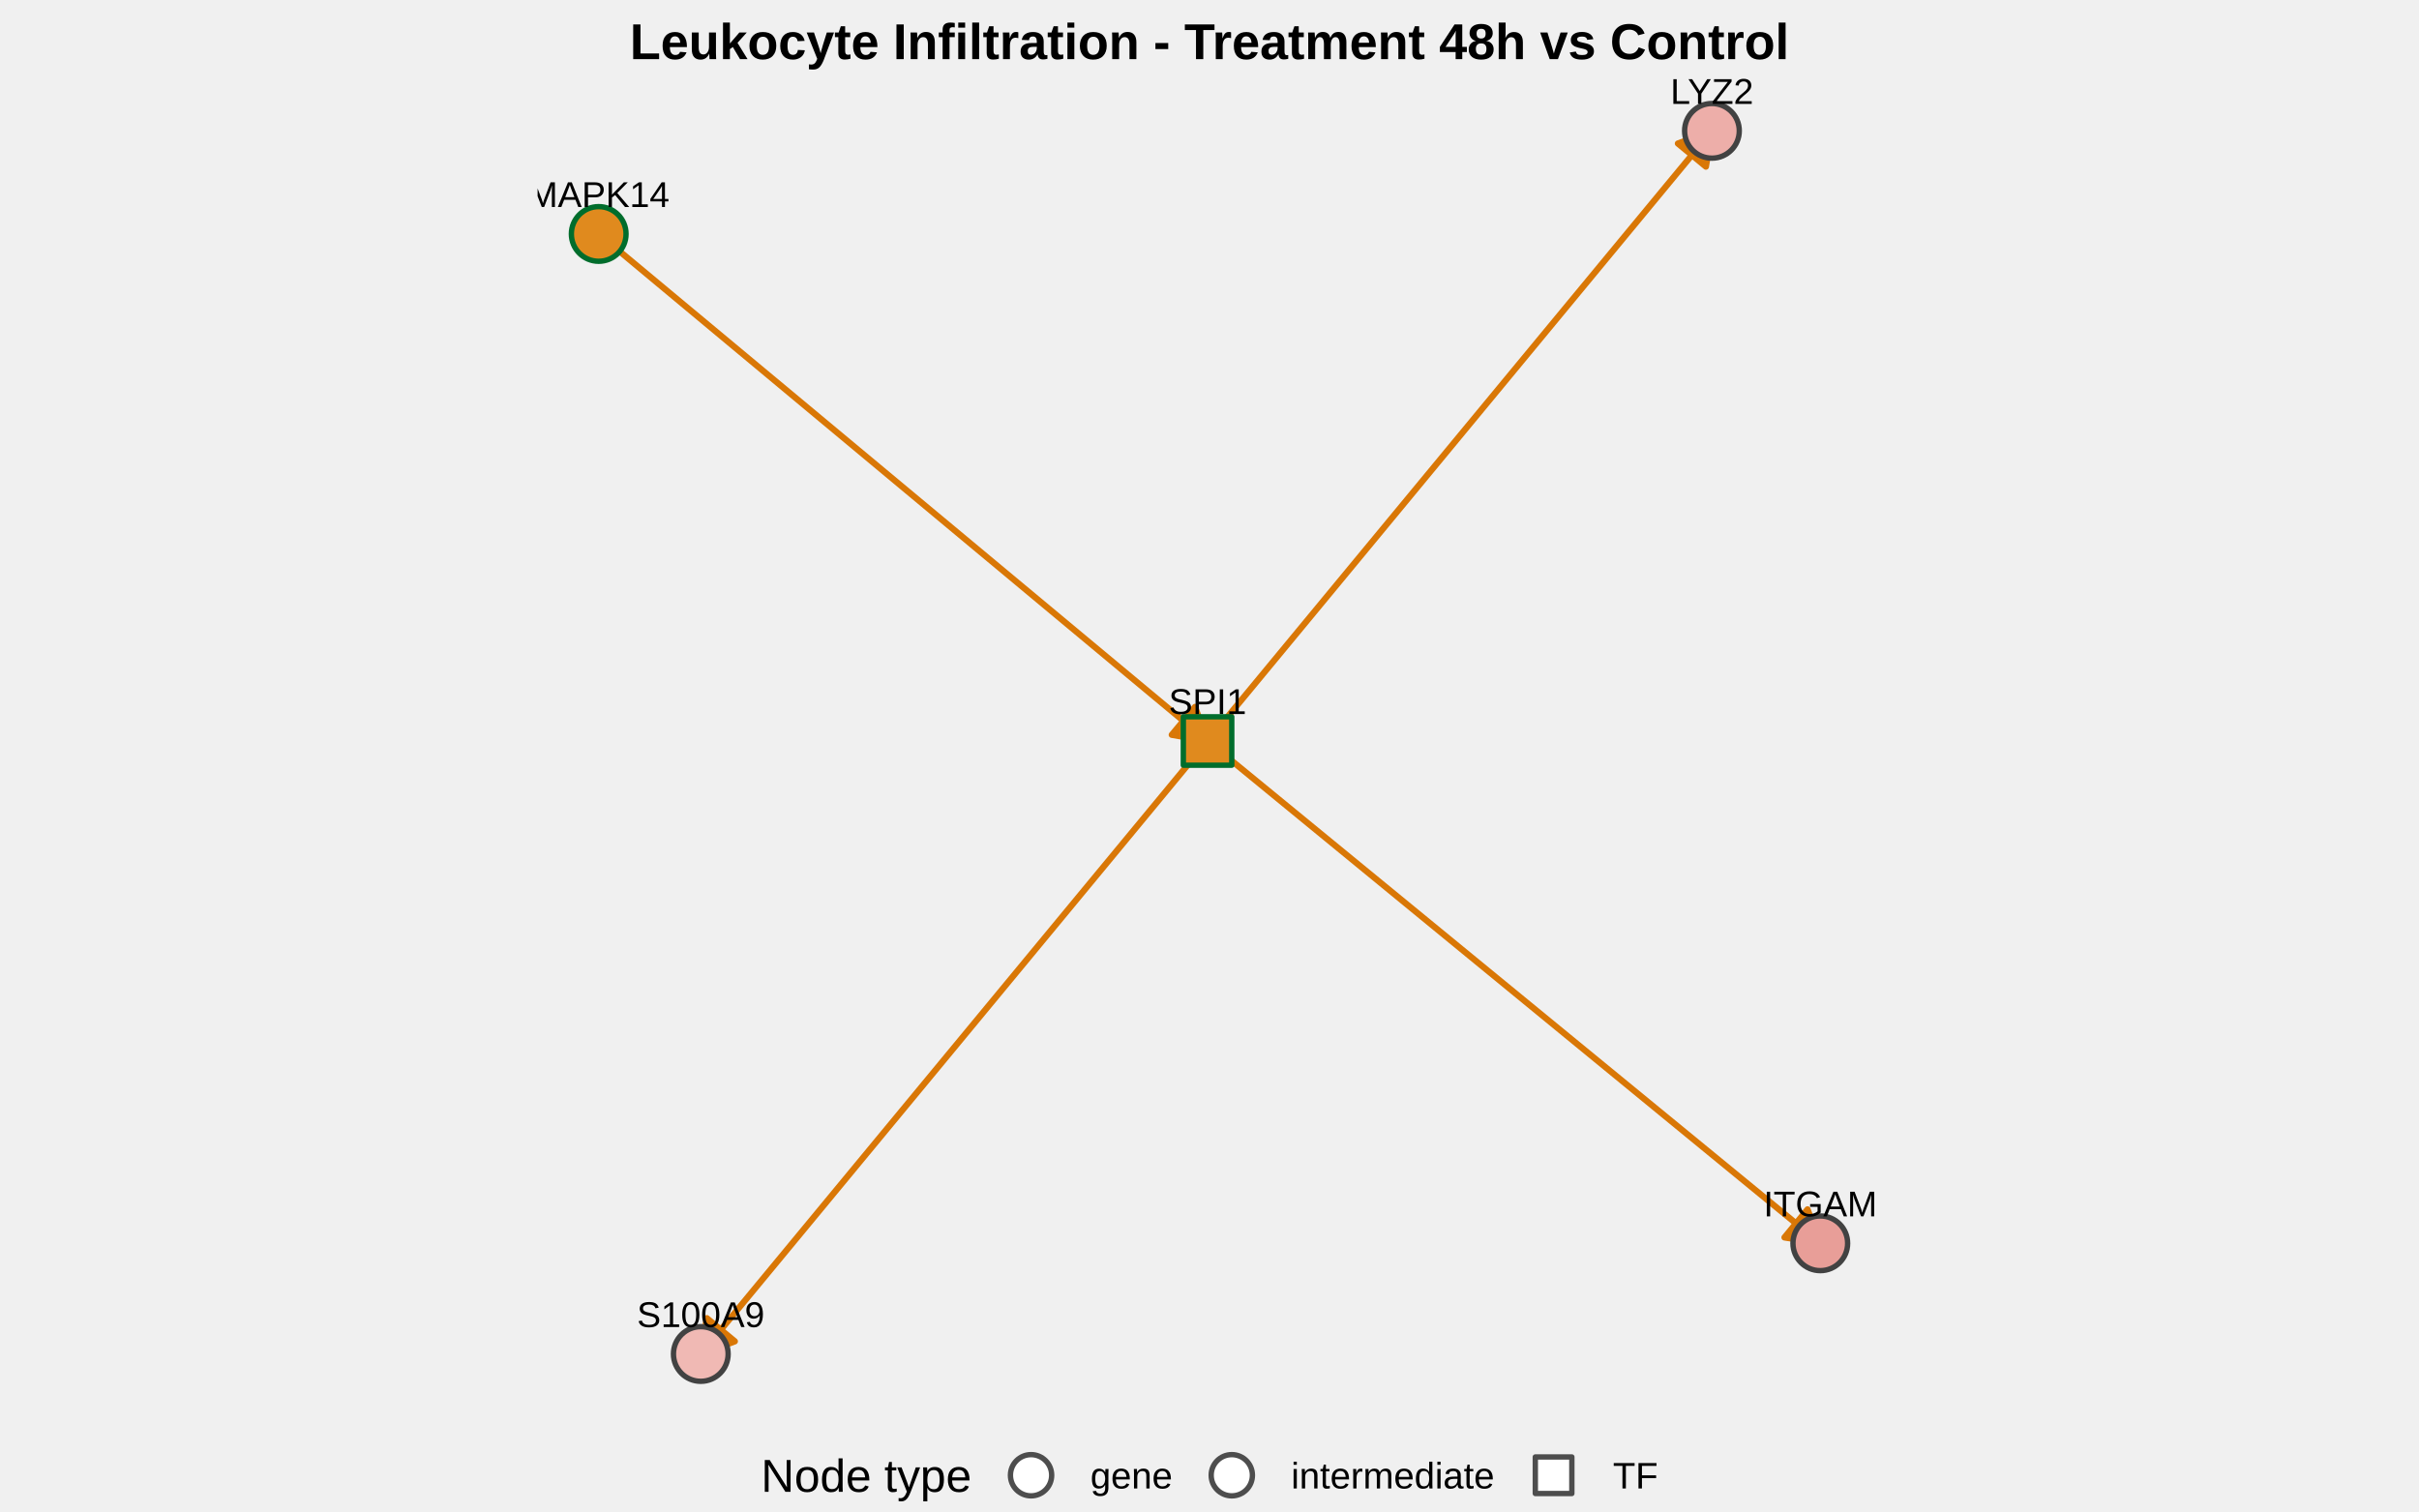
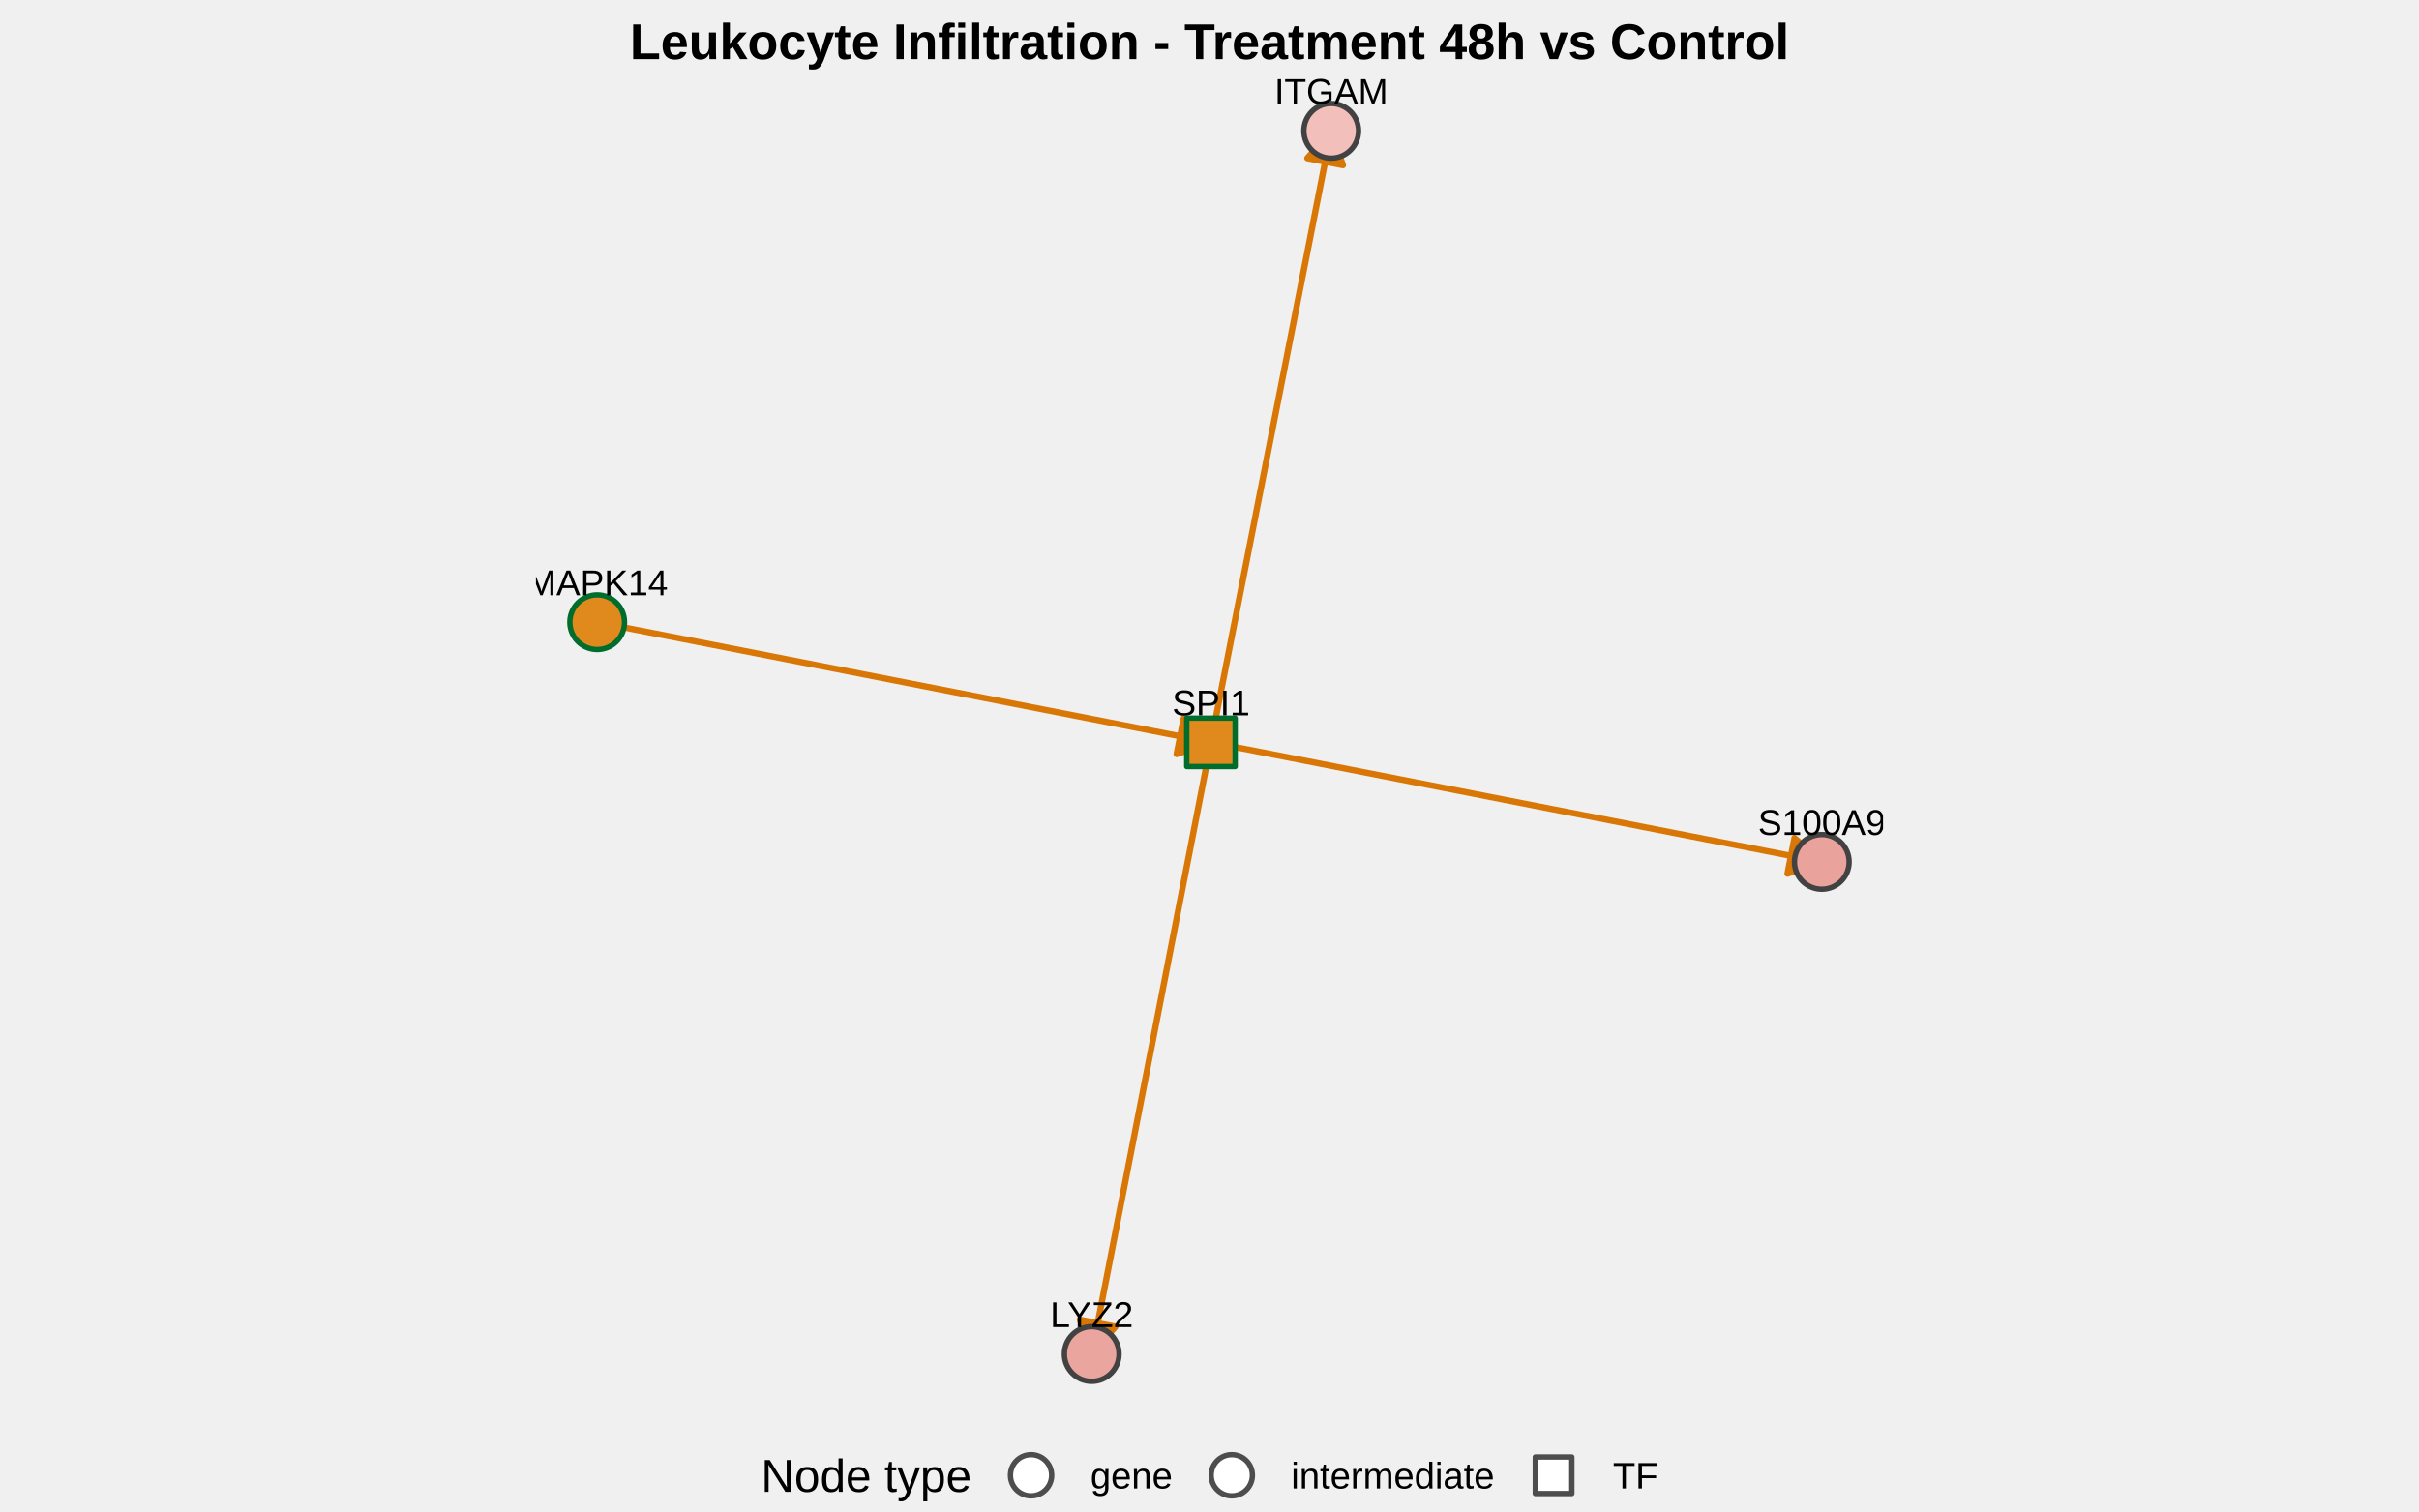
<svg xmlns="http://www.w3.org/2000/svg" width="576.00pt" height="360.00pt" viewBox="0 0 576.00 360.00">
  <g class="svglite">
    <defs>
      <style type="text/css">
    .svglite line, .svglite polyline, .svglite polygon, .svglite path, .svglite rect, .svglite circle {
      fill: none;
      stroke: #000000;
      stroke-linecap: round;
      stroke-linejoin: round;
      stroke-miterlimit: 10.00;
    }
    .svglite text {
      white-space: pre;
    }
    .svglite g.glyphgroup path {
      fill: inherit;
      stroke: none;
    }
  </style>
    </defs>
    <rect width="100%" height="100%" style="stroke: none; fill: none;" />
    <defs>
      <clipPath id="cpMC4wMHw1NzYuMDB8MC4wMHwzNjAuMDA=">
        <rect x="0.00" y="0.00" width="576.00" height="360.00" />
      </clipPath>
    </defs>
    <g clip-path="url(#cpMC4wMHw1NzYuMDB8MC4wMHwzNjAuMDA=)">
</g>
    <defs>
-       <clipPath id="cpMTI4LjAxfDQ0Ny45OXwwLjAwfDM2MC4wMA==">
-         <rect x="128.01" y="0.00" width="319.97" height="360.00" />
+       <clipPath id="cpMTI3LjYyfDQ0OC4zOHwwLjAwfDM2MC4wMA==">
+         <rect x="127.62" y="0.00" width="320.76" height="360.00" />
      </clipPath>
    </defs>
-     <g clip-path="url(#cpMTI4LjAxfDQ0Ny45OXwwLjAwfDM2MC4wMA==)">
-       <rect x="128.01" y="0.00" width="319.97" height="360.00" style="stroke-width: 0.00; stroke: none;" />
+     <g clip-path="url(#cpMTI3LjYyfDQ0OC4zOHwwLjAwfDM2MC4wMA==)">
+       <rect x="127.62" y="0.00" width="320.76" height="360.00" style="stroke-width: 0.00; stroke: none;" />
    </g>
    <g clip-path="url(#cpMC4wMHw1NzYuMDB8MC4wMHwzNjAuMDA=)">
</g>
    <defs>
-       <clipPath id="cpMTI4LjAxfDQ0Ny45OXwxNi42MHwzMzcuMDU=">
-         <rect x="128.01" y="16.60" width="319.97" height="320.45" />
+       <clipPath id="cpMTI3LjYyfDQ0OC4zOHwxNi42MHwzMzcuMDU=">
+         <rect x="127.62" y="16.60" width="320.76" height="320.45" />
      </clipPath>
    </defs>
-     <g clip-path="url(#cpMTI4LjAxfDQ0Ny45OXwxNi42MHwzMzcuMDU=)">
-       <line x1="142.56" y1="55.72" x2="287.54" y2="176.48" style="stroke-width: 1.49; stroke: #D97706;" />
-       <polygon points="279.02,175.01 287.54,176.48 284.55,168.37 " style="stroke-width: 1.49; stroke: #D97706; fill: #D97706;" />
-       <line x1="287.54" y1="176.48" x2="433.44" y2="296.12" style="stroke-width: 1.49; stroke: #D97706;" />
-       <polygon points="424.92,294.72 433.44,296.12 430.40,288.04 " style="stroke-width: 1.49; stroke: #D97706; fill: #D97706;" />
-       <line x1="287.54" y1="176.48" x2="407.64" y2="31.16" style="stroke-width: 1.49; stroke: #D97706;" />
-       <polygon points="406.20,39.68 407.64,31.16 399.54,34.18 " style="stroke-width: 1.49; stroke: #D97706; fill: #D97706;" />
-       <line x1="287.54" y1="176.48" x2="166.87" y2="322.48" style="stroke-width: 1.49; stroke: #D97706;" />
-       <polygon points="168.31,313.96 166.87,322.48 174.97,319.47 " style="stroke-width: 1.49; stroke: #D97706; fill: #D97706;" />
-       <circle cx="433.44" cy="296.12" r="6.51" style="stroke-width: 1.28; stroke: #424242; fill: #E89E98;" />
-       <circle cx="407.64" cy="31.16" r="6.51" style="stroke-width: 1.28; stroke: #424242; fill: #EDAEA9;" />
-       <circle cx="142.56" cy="55.72" r="6.51" style="stroke-width: 1.28; stroke: #006D2C; fill: #E08A1E;" />
-       <circle cx="166.87" cy="322.48" r="6.51" style="stroke-width: 1.28; stroke: #424242; fill: #F0B9B4;" />
-       <rect x="281.77" y="170.72" width="11.53" height="11.53" style="stroke-width: 1.28; stroke: #006D2C; fill: #E08A1E;" />
-       <text x="433.44" y="289.71" text-anchor="middle" style="font-size: 8.54px; font-family: &quot;Arial&quot;;" textLength="27.03px" lengthAdjust="spacingAndGlyphs">ITGAM</text>
-       <text x="407.64" y="24.74" text-anchor="middle" style="font-size: 8.54px; font-family: &quot;Arial&quot;;" textLength="19.77px" lengthAdjust="spacingAndGlyphs">LYZ2</text>
-       <text x="142.56" y="49.30" text-anchor="middle" style="font-size: 8.54px; font-family: &quot;Arial&quot;;" textLength="33.67px" lengthAdjust="spacingAndGlyphs">MAPK14</text>
-       <text x="166.87" y="316.07" text-anchor="middle" style="font-size: 8.54px; font-family: &quot;Arial&quot;;" textLength="30.38px" lengthAdjust="spacingAndGlyphs">S100A9</text>
-       <text x="287.54" y="170.06" text-anchor="middle" style="font-size: 8.54px; font-family: &quot;Arial&quot;;" textLength="18.50px" lengthAdjust="spacingAndGlyphs">SPI1</text>
+     <g clip-path="url(#cpMTI3LjYyfDQ0OC4zOHwxNi42MHwzMzcuMDU=)">
+       <line x1="142.20" y1="148.19" x2="288.35" y2="176.80" style="stroke-width: 1.49; stroke: #D97706;" />
+       <polygon points="280.18,179.60 288.35,176.80 281.84,171.12 " style="stroke-width: 1.49; stroke: #D97706; fill: #D97706;" />
+       <line x1="288.35" y1="176.80" x2="316.98" y2="31.16" style="stroke-width: 1.49; stroke: #D97706;" />
+       <polygon points="319.77,39.34 316.98,31.16 311.30,37.67 " style="stroke-width: 1.49; stroke: #D97706; fill: #D97706;" />
+       <line x1="288.35" y1="176.80" x2="259.95" y2="322.48" style="stroke-width: 1.49; stroke: #D97706;" />
+       <polygon points="257.14,314.31 259.95,322.48 265.62,315.97 " style="stroke-width: 1.49; stroke: #D97706; fill: #D97706;" />
+       <line x1="288.35" y1="176.80" x2="433.80" y2="205.28" style="stroke-width: 1.49; stroke: #D97706;" />
+       <polygon points="425.63,208.08 433.80,205.28 427.29,199.60 " style="stroke-width: 1.49; stroke: #D97706; fill: #D97706;" />
+       <circle cx="316.98" cy="31.16" r="6.51" style="stroke-width: 1.28; stroke: #424242; fill: #F2BFBB;" />
+       <circle cx="259.95" cy="322.48" r="6.51" style="stroke-width: 1.28; stroke: #424242; fill: #EAA59F;" />
+       <circle cx="142.20" cy="148.19" r="6.51" style="stroke-width: 1.28; stroke: #006D2C; fill: #E08A1E;" />
+       <circle cx="433.80" cy="205.28" r="6.51" style="stroke-width: 1.28; stroke: #424242; fill: #E9A29C;" />
+       <rect x="282.58" y="171.04" width="11.53" height="11.53" style="stroke-width: 1.28; stroke: #006D2C; fill: #E08A1E;" />
+       <text x="316.98" y="24.74" text-anchor="middle" style="font-size: 8.54px; font-family: &quot;Arial&quot;;" textLength="27.03px" lengthAdjust="spacingAndGlyphs">ITGAM</text>
+       <text x="259.95" y="316.07" text-anchor="middle" style="font-size: 8.54px; font-family: &quot;Arial&quot;;" textLength="19.77px" lengthAdjust="spacingAndGlyphs">LYZ2</text>
+       <text x="142.20" y="141.77" text-anchor="middle" style="font-size: 8.54px; font-family: &quot;Arial&quot;;" textLength="33.67px" lengthAdjust="spacingAndGlyphs">MAPK14</text>
+       <text x="433.80" y="198.86" text-anchor="middle" style="font-size: 8.54px; font-family: &quot;Arial&quot;;" textLength="30.38px" lengthAdjust="spacingAndGlyphs">S100A9</text>
+       <text x="288.35" y="170.38" text-anchor="middle" style="font-size: 8.54px; font-family: &quot;Arial&quot;;" textLength="18.50px" lengthAdjust="spacingAndGlyphs">SPI1</text>
    </g>
    <g clip-path="url(#cpMC4wMHw1NzYuMDB8MC4wMHwzNjAuMDA=)">
      <text x="181.20" y="355.30" style="font-size: 11.00px; font-family: &quot;Arial&quot;;" textLength="50.19px" lengthAdjust="spacingAndGlyphs">Node type</text>
      <circle cx="245.51" cy="351.36" r="4.91" style="stroke-width: 1.28; stroke: #4D4D4D; fill: #FFFFFF;" />
      <circle cx="293.31" cy="351.36" r="4.91" style="stroke-width: 1.28; stroke: #4D4D4D; fill: #FFFFFF;" />
      <rect x="365.58" y="347.01" width="8.70" height="8.70" style="stroke-width: 1.28; stroke: #4D4D4D; fill: #FFFFFF;" />
      <text x="259.63" y="354.51" style="font-size: 8.80px; font-family: &quot;Arial&quot;;" textLength="19.56px" lengthAdjust="spacingAndGlyphs">gene</text>
      <text x="307.43" y="354.51" style="font-size: 8.80px; font-family: &quot;Arial&quot;;" textLength="48.38px" lengthAdjust="spacingAndGlyphs">intermediate</text>
      <text x="384.05" y="354.51" style="font-size: 8.80px; font-family: &quot;Arial&quot;;" textLength="10.75px" lengthAdjust="spacingAndGlyphs">TF</text>
      <text x="288.00" y="14.08" text-anchor="middle" style="font-size: 12.00px; font-weight: bold; font-family: &quot;Arial&quot;;" textLength="275.98px" lengthAdjust="spacingAndGlyphs">Leukocyte Infiltration - Treatment 48h vs Control</text>
    </g>
  </g>
</svg>
